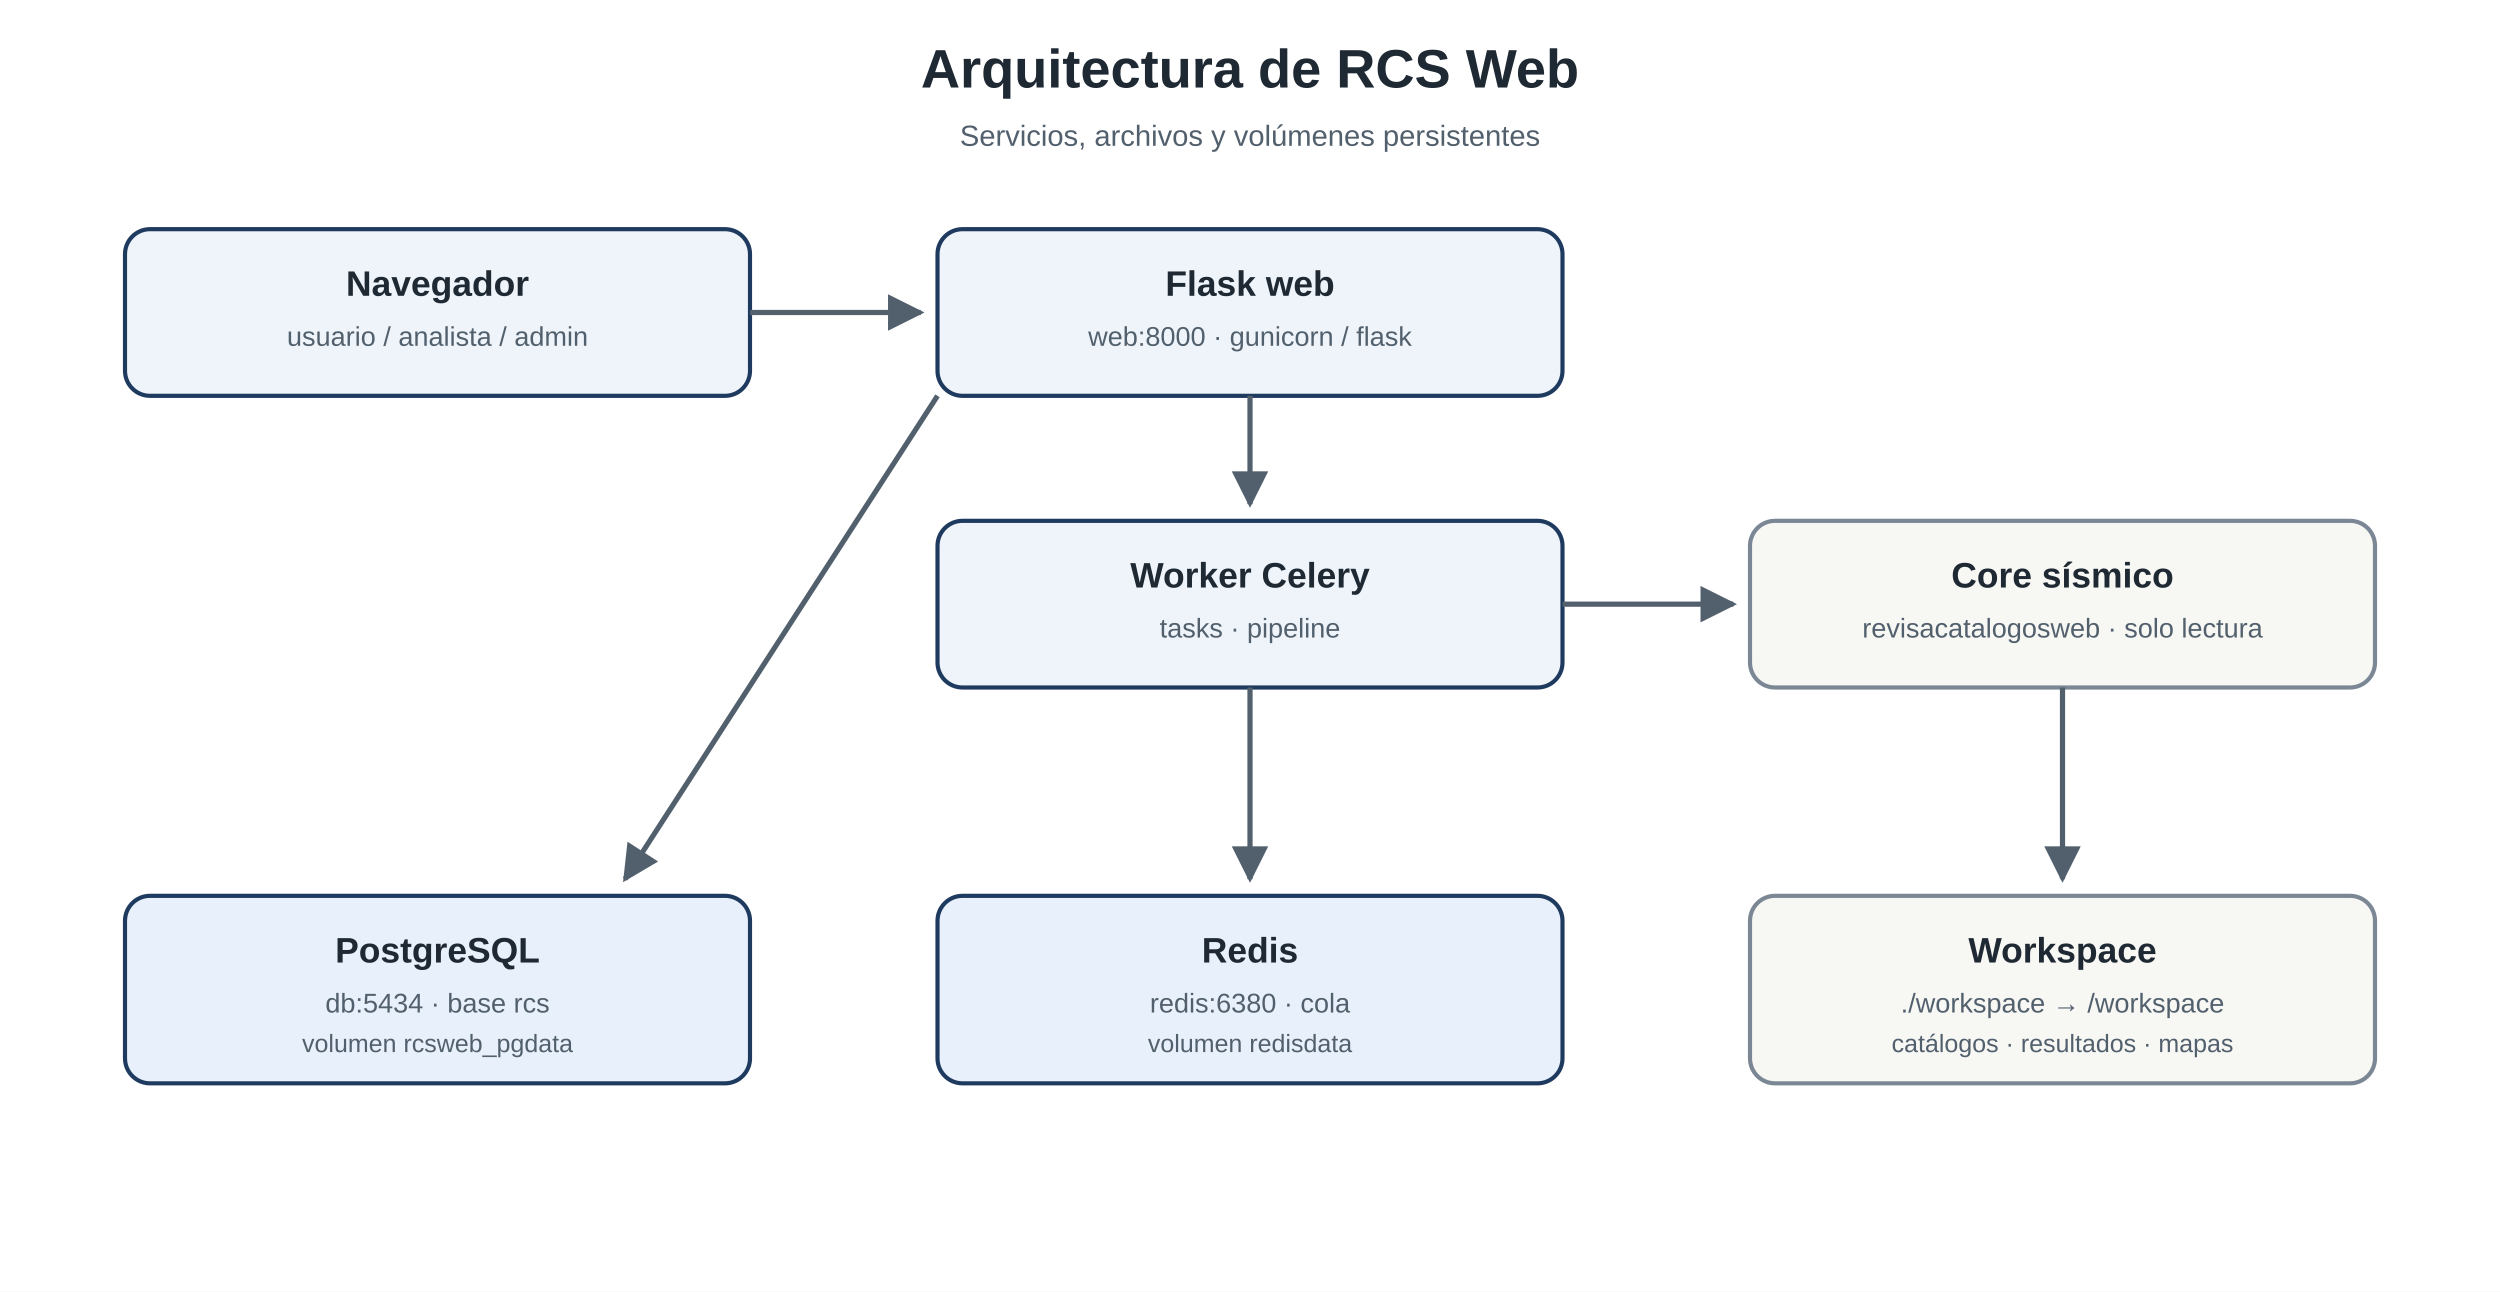
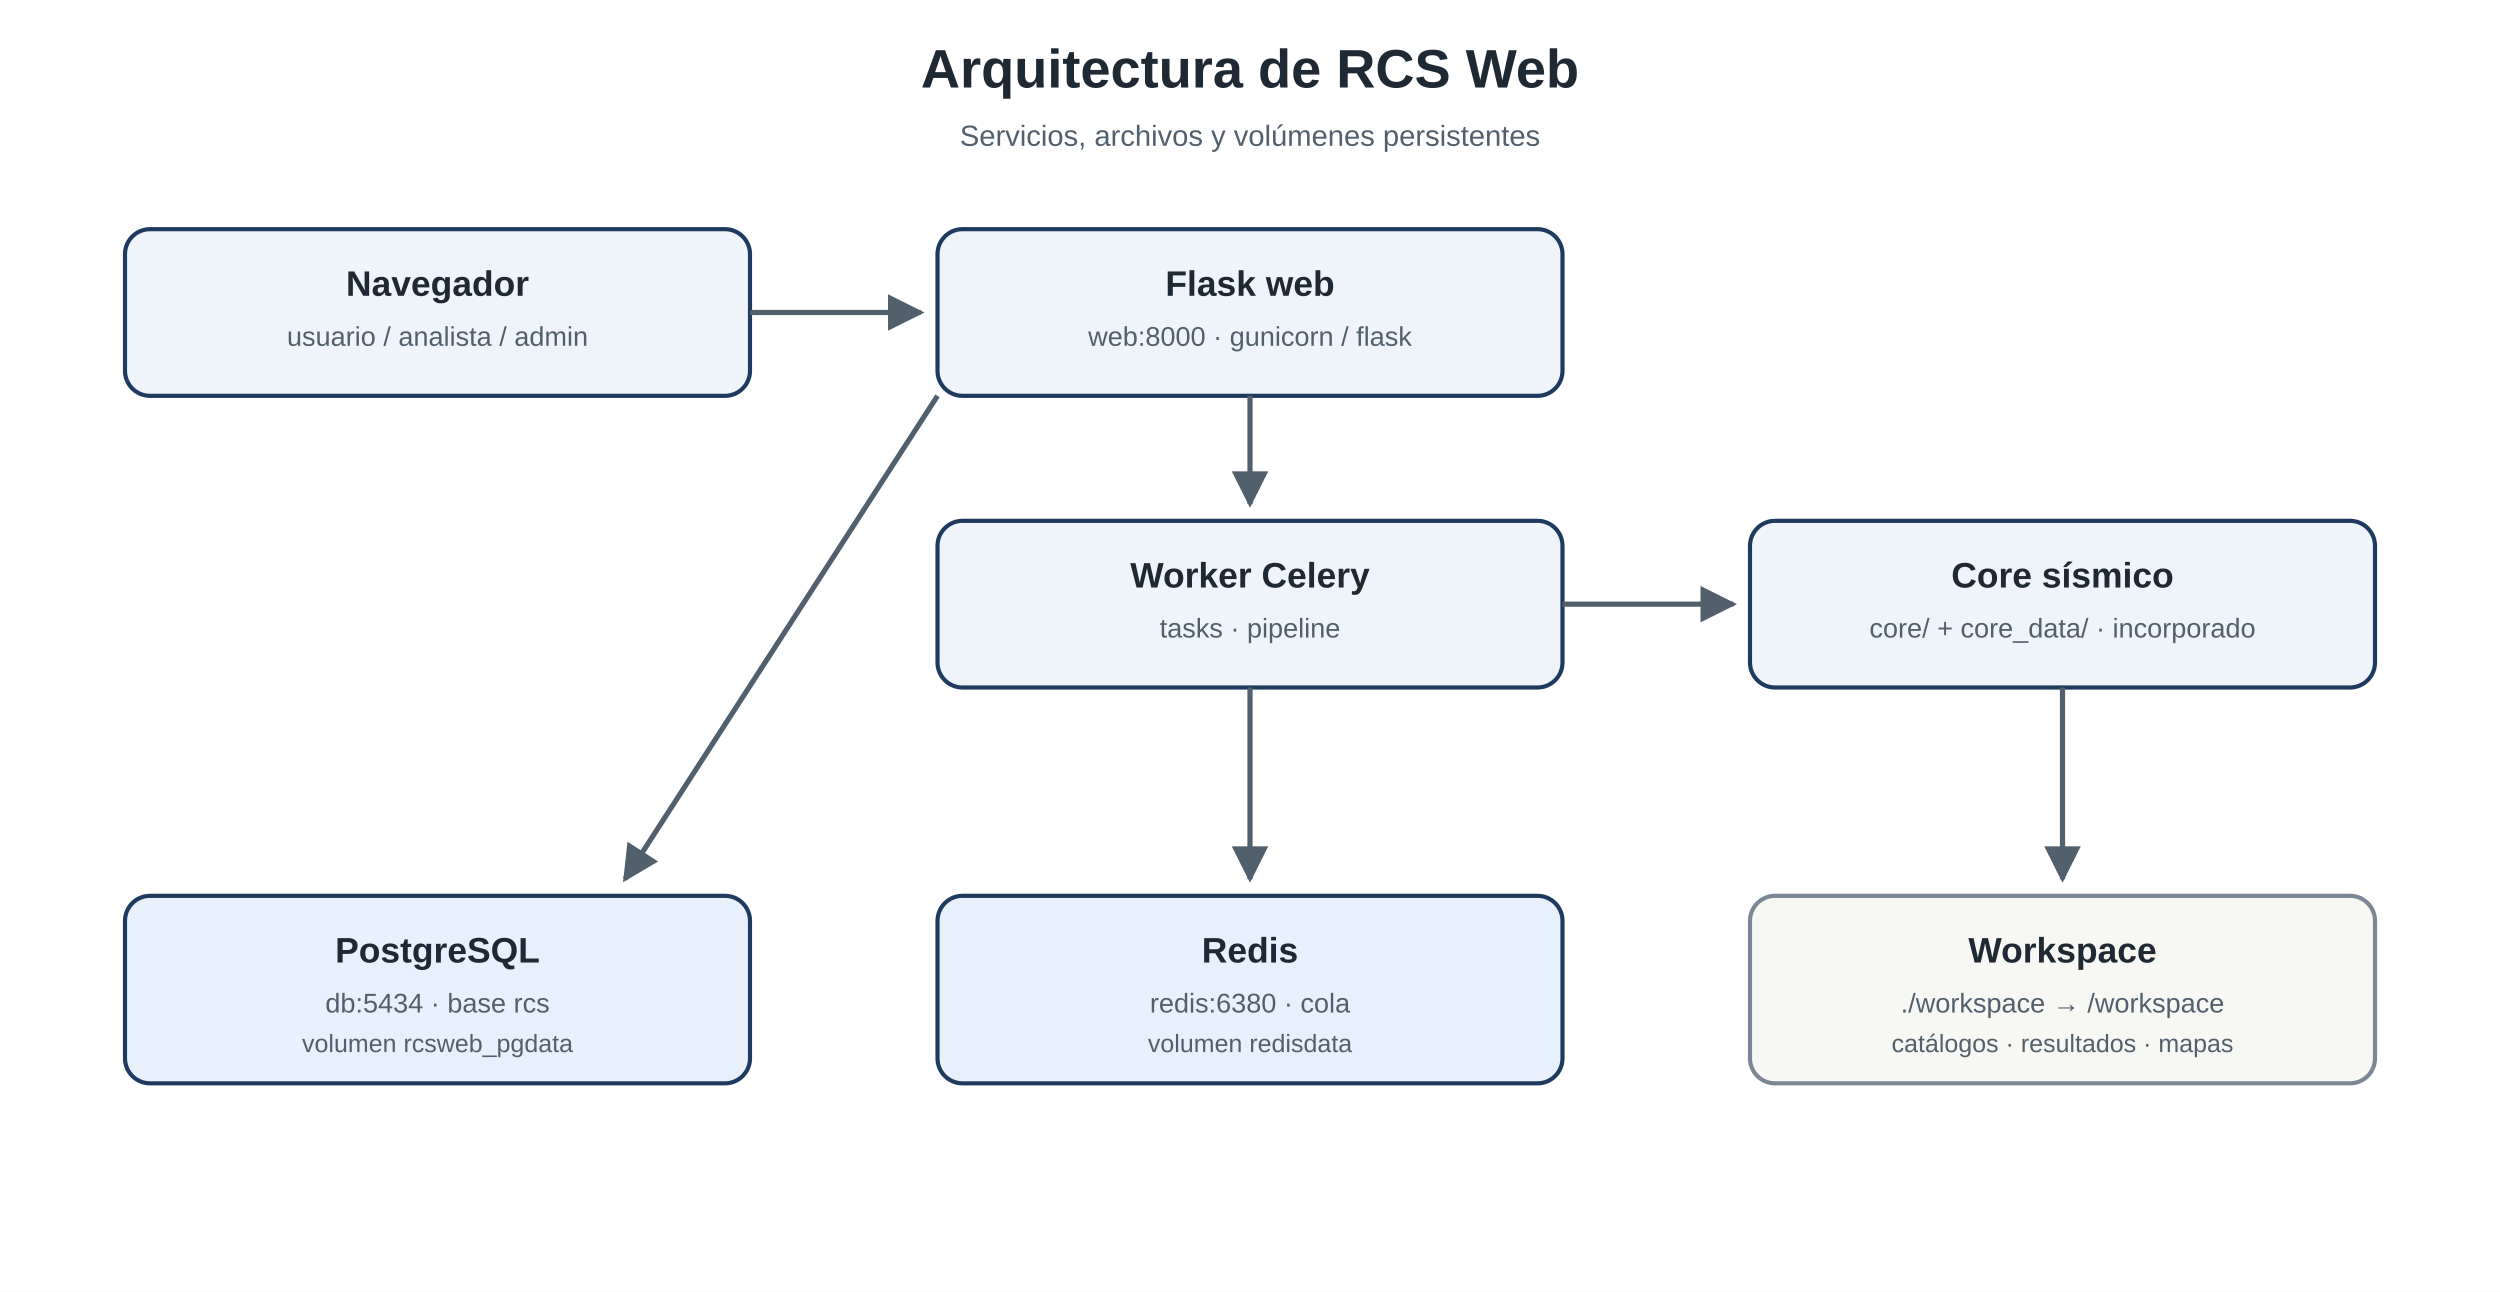
<svg xmlns="http://www.w3.org/2000/svg" width="1200" height="620" viewBox="0 0 1200 620" font-family="Arial, Helvetica, sans-serif">
  <rect width="1200" height="620" fill="#ffffff" />
  <text x="600" y="42" text-anchor="middle" font-size="26" font-weight="bold" fill="#1f2933">Arquitectura de RCS Web</text>
  <text x="600" y="70" text-anchor="middle" font-size="14" fill="#52606d">Servicios, archivos y volúmenes persistentes</text>
  <rect x="60" y="110" width="300" height="80" rx="12" fill="#eef4fa" stroke="#1f3a5f" stroke-width="2" />
  <text x="210" y="142" text-anchor="middle" font-size="17" font-weight="bold" fill="#1f2933">Navegador</text>
  <text x="210" y="166" text-anchor="middle" font-size="13" fill="#52606d">usuario / analista / admin</text>
  <rect x="450" y="110" width="300" height="80" rx="12" fill="#eef4fa" stroke="#1f3a5f" stroke-width="2" />
  <text x="600" y="142" text-anchor="middle" font-size="17" font-weight="bold" fill="#1f2933">Flask web</text>
  <text x="600" y="166" text-anchor="middle" font-size="13" fill="#52606d">web:8000 · gunicorn / flask</text>
  <rect x="450" y="250" width="300" height="80" rx="12" fill="#eef4fa" stroke="#1f3a5f" stroke-width="2" />
  <text x="600" y="282" text-anchor="middle" font-size="17" font-weight="bold" fill="#1f2933">Worker Celery</text>
  <text x="600" y="306" text-anchor="middle" font-size="13" fill="#52606d">tasks · pipeline</text>
-   <rect x="840" y="250" width="300" height="80" rx="12" fill="#f7f7f4" stroke="#7b8794" stroke-width="2" />
+   <rect x="840" y="250" width="300" height="80" rx="12" fill="#eef4fa" stroke="#1f3a5f" stroke-width="2" />
  <text x="990" y="282" text-anchor="middle" font-size="17" font-weight="bold" fill="#1f2933">Core sísmico</text>
-   <text x="990" y="306" text-anchor="middle" font-size="13" fill="#52606d">revisacatalogosweb · solo lectura</text>
+   <text x="990" y="306" text-anchor="middle" font-size="13" fill="#52606d">core/ + core_data/ · incorporado</text>
  <rect x="60" y="430" width="300" height="90" rx="12" fill="#e8f0fb" stroke="#1f3a5f" stroke-width="2" />
  <text x="210" y="462" text-anchor="middle" font-size="17" font-weight="bold" fill="#1f2933">PostgreSQL</text>
  <text x="210" y="486" text-anchor="middle" font-size="13" fill="#52606d">db:5434 · base rcs</text>
  <text x="210" y="505" text-anchor="middle" font-size="12" fill="#52606d">volumen rcsweb_pgdata</text>
  <rect x="450" y="430" width="300" height="90" rx="12" fill="#e8f0fb" stroke="#1f3a5f" stroke-width="2" />
  <text x="600" y="462" text-anchor="middle" font-size="17" font-weight="bold" fill="#1f2933">Redis</text>
  <text x="600" y="486" text-anchor="middle" font-size="13" fill="#52606d">redis:6380 · cola</text>
  <text x="600" y="505" text-anchor="middle" font-size="12" fill="#52606d">volumen redisdata</text>
  <rect x="840" y="430" width="300" height="90" rx="12" fill="#f7f7f4" stroke="#7b8794" stroke-width="2" />
  <text x="990" y="462" text-anchor="middle" font-size="17" font-weight="bold" fill="#1f2933">Workspace</text>
  <text x="990" y="486" text-anchor="middle" font-size="13" fill="#52606d">./workspace → /workspace</text>
  <text x="990" y="505" text-anchor="middle" font-size="12" fill="#52606d">catálogos · resultados · mapas</text>
  <defs>
    <marker id="flecha" viewBox="0 0 10 10" refX="9" refY="5" markerWidth="7" markerHeight="7" orient="auto-start-reverse">
      <path d="M 0 0 L 10 5 L 0 10 z" fill="#52606d" />
    </marker>
  </defs>
  <line x1="360" y1="150" x2="442" y2="150" stroke="#52606d" stroke-width="2.5" marker-end="url(#flecha)" />
  <line x1="600" y1="190" x2="600" y2="242" stroke="#52606d" stroke-width="2.5" marker-end="url(#flecha)" />
  <line x1="750" y1="290" x2="832" y2="290" stroke="#52606d" stroke-width="2.5" marker-end="url(#flecha)" />
  <line x1="600" y1="330" x2="600" y2="422" stroke="#52606d" stroke-width="2.5" marker-end="url(#flecha)" />
  <line x1="450" y1="190" x2="300" y2="422" stroke="#52606d" stroke-width="2.5" marker-end="url(#flecha)" />
  <line x1="990" y1="330" x2="990" y2="422" stroke="#52606d" stroke-width="2.5" marker-end="url(#flecha)" />
</svg>
